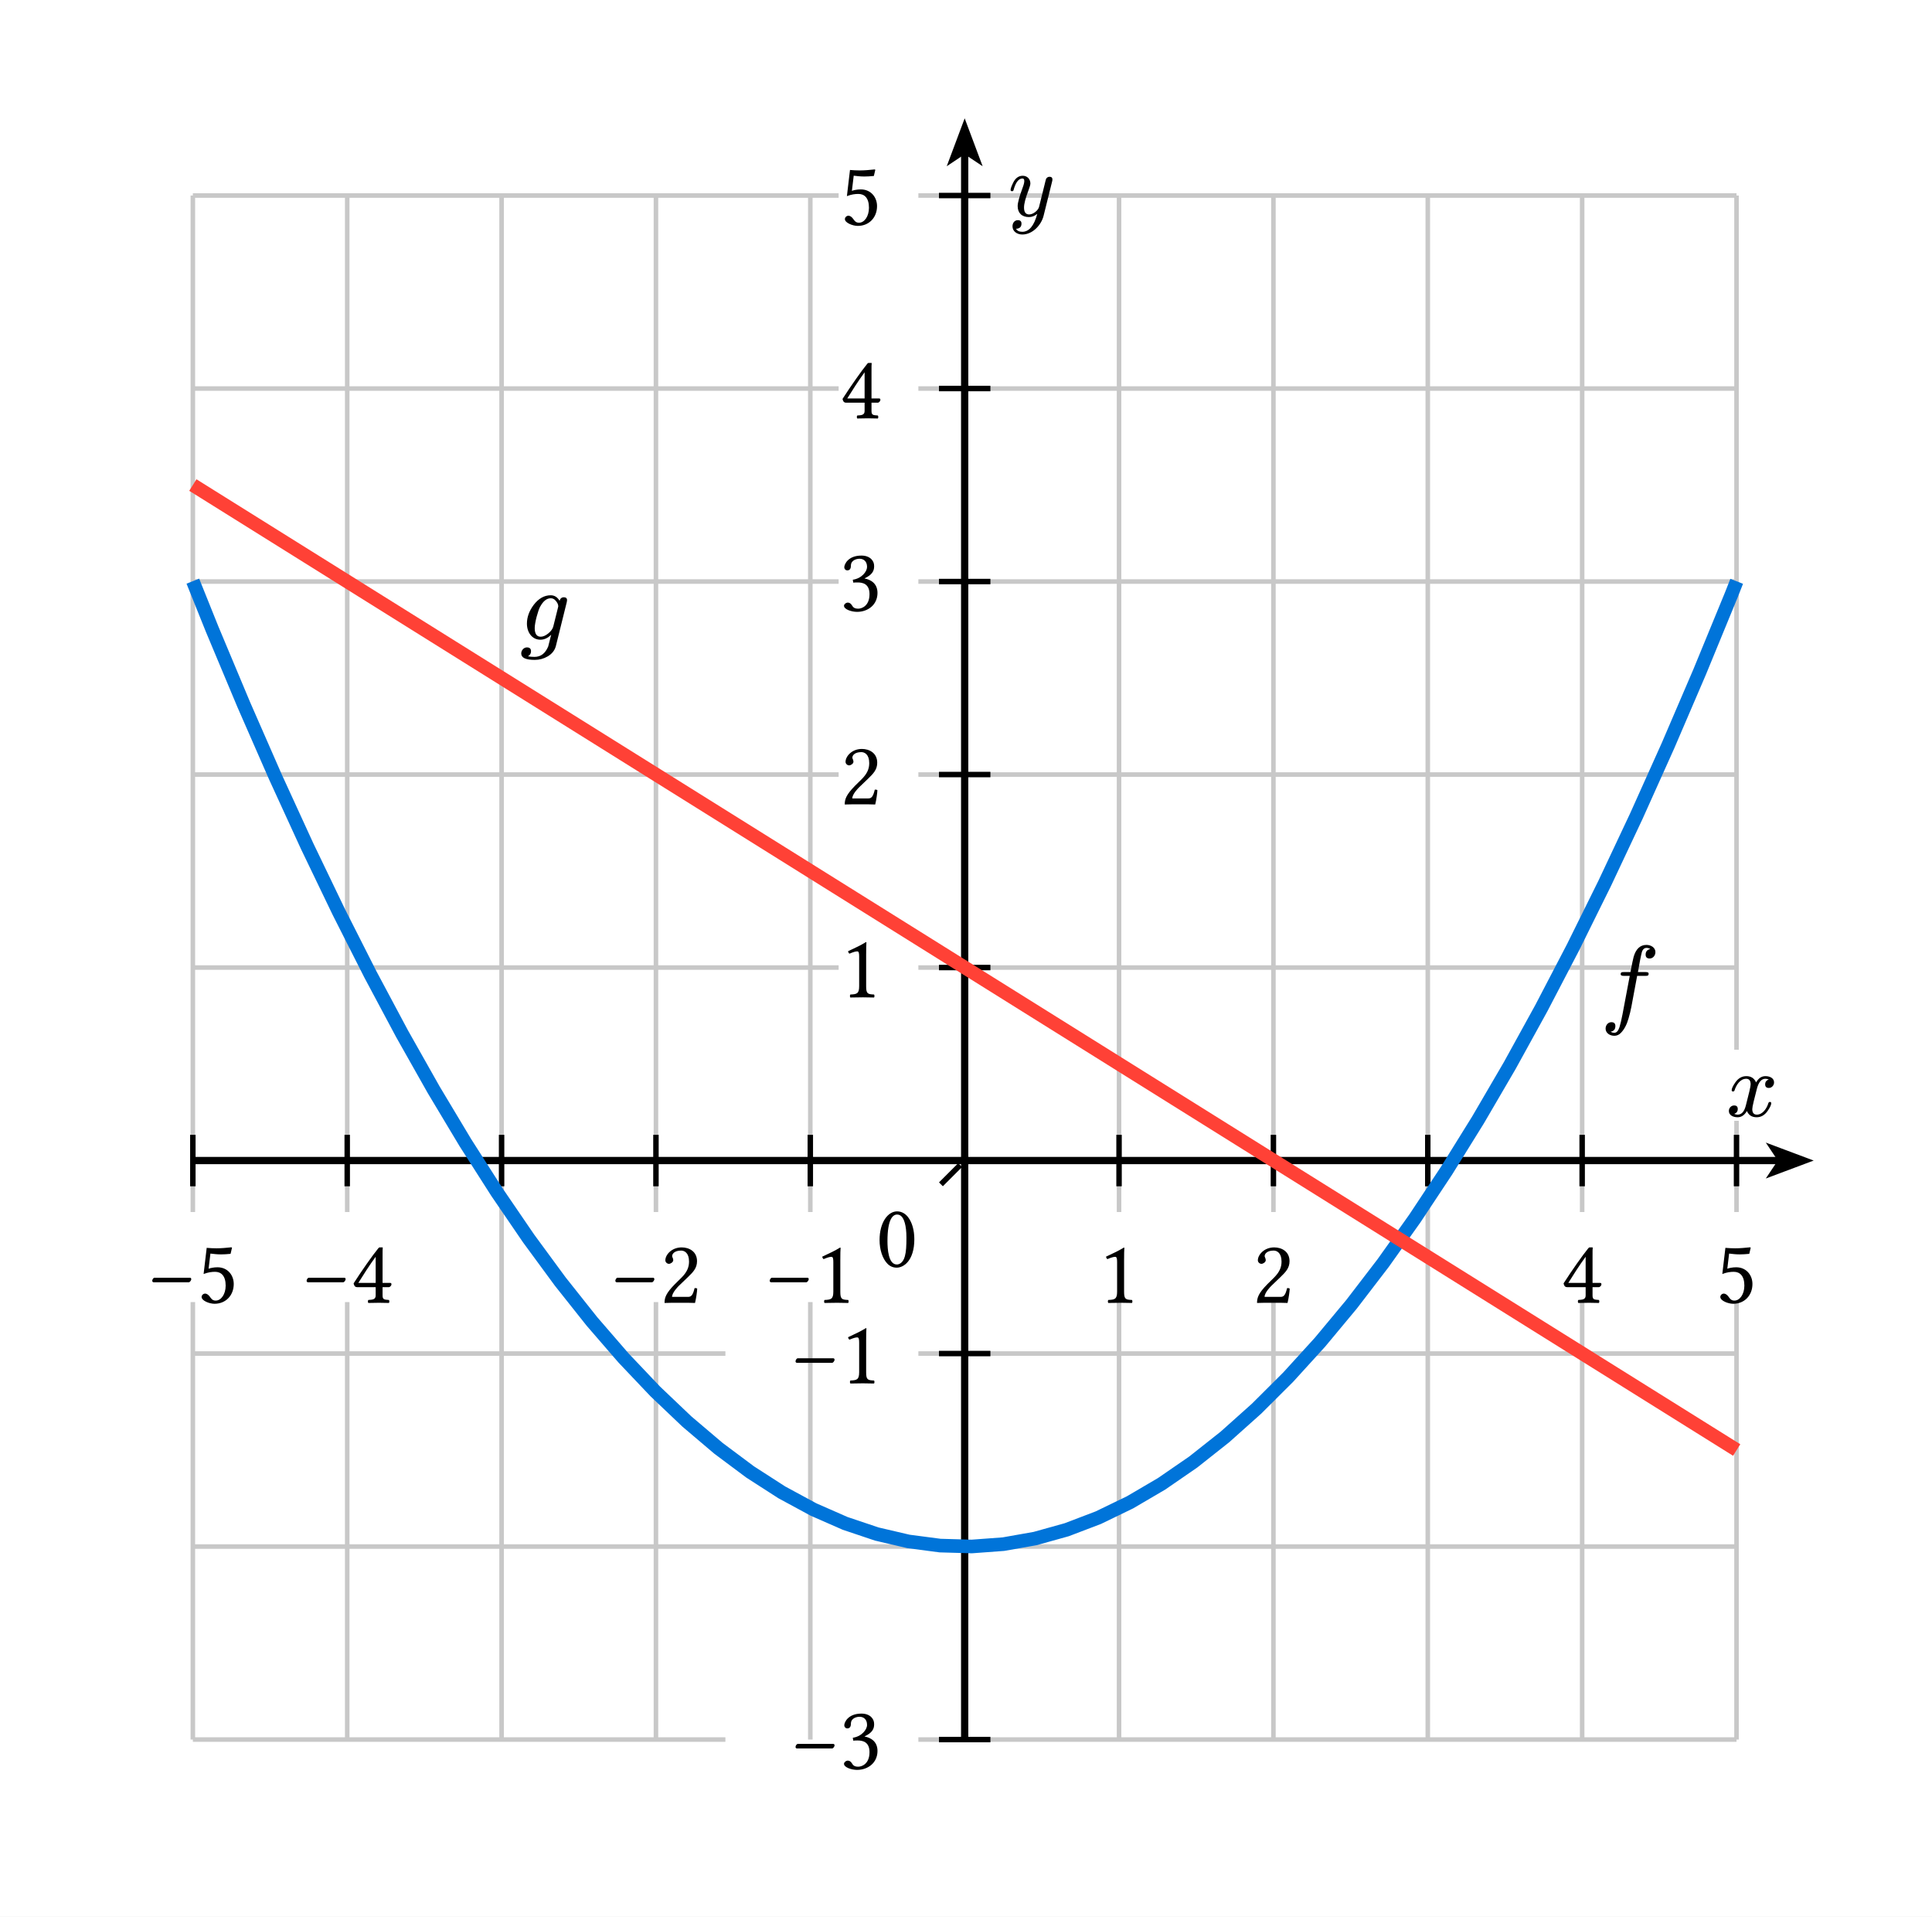
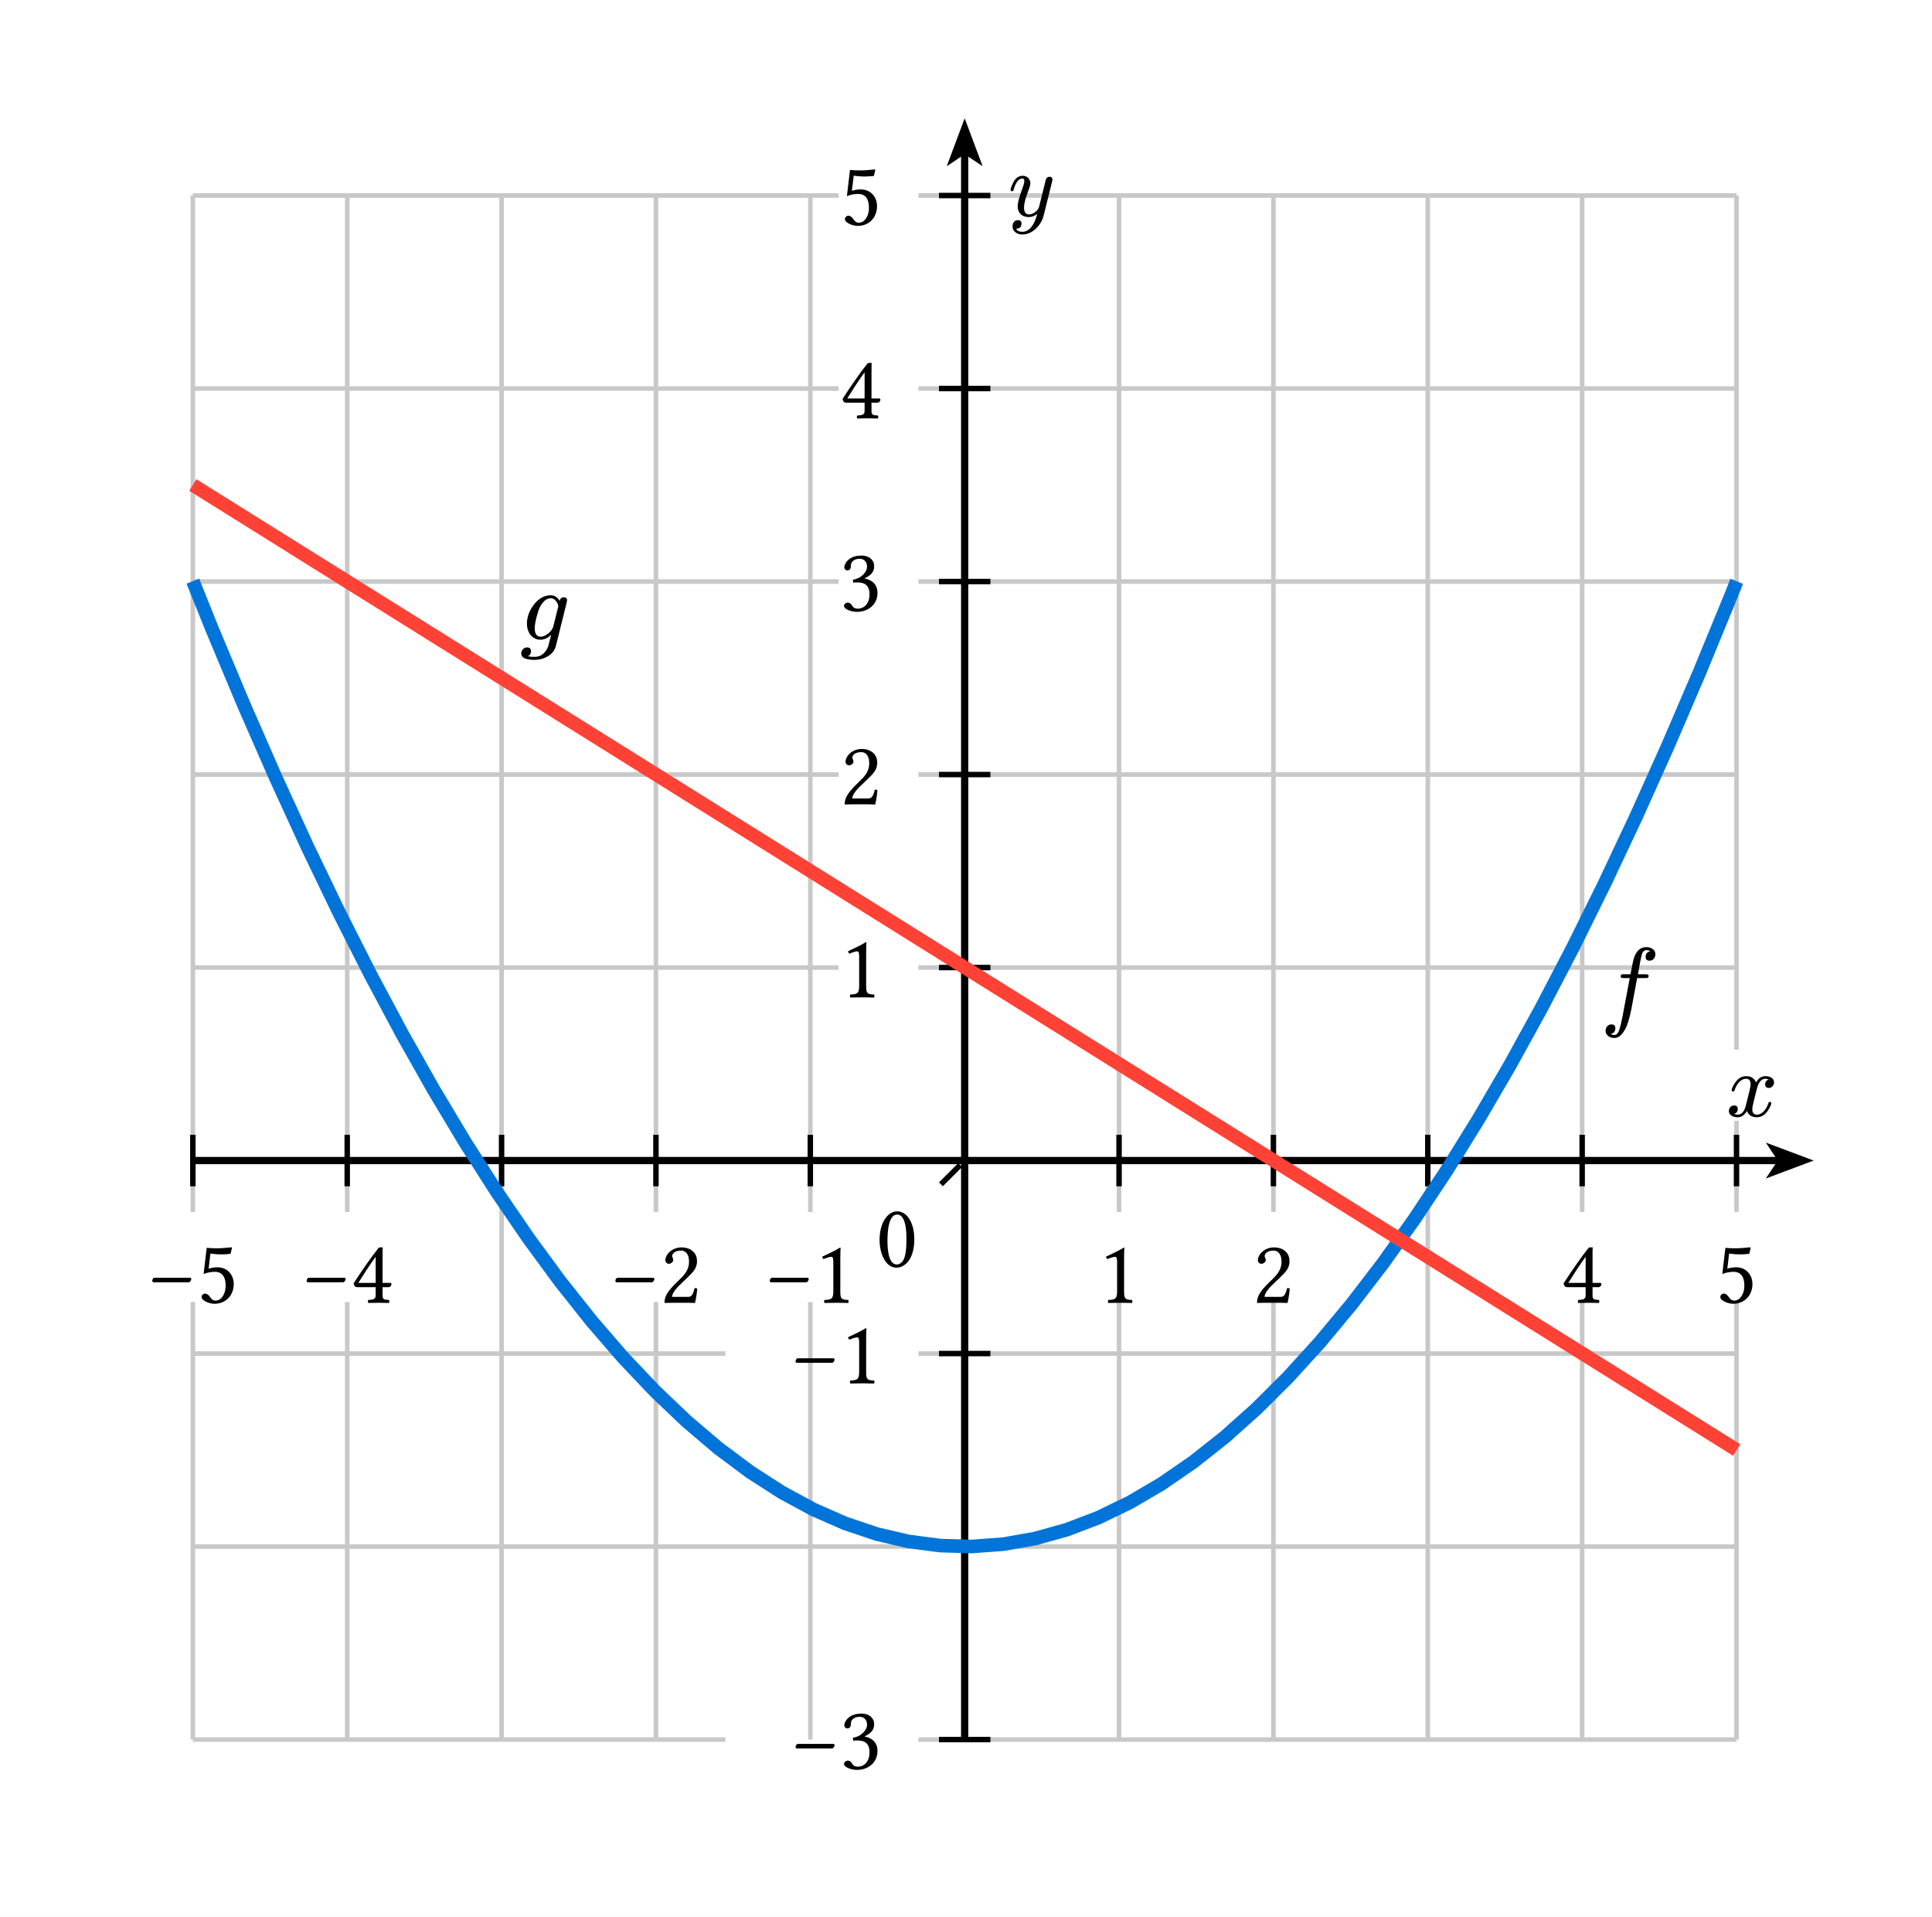
<svg xmlns="http://www.w3.org/2000/svg" xmlns:xlink="http://www.w3.org/1999/xlink" viewBox="0 0 212.865 211.13" width="212.865pt" height="211.13pt">
  <path fill="#ffffff" fill-rule="nonzero" d="M 0 0v 211.13h 212.865v -211.13Z " />
  <g transform="translate(14.17323 14.17323)">
    <path fill="none" stroke="#c8c8c8" stroke-width="0.5" stroke-linecap="butt" stroke-linejoin="miter" stroke-miterlimit="4" transform="translate(7.075 129.2545)" d="M 0 0m 0 48.189v -48.189" />
    <path fill="none" stroke="#c8c8c8" stroke-width="0.5" stroke-linecap="butt" stroke-linejoin="miter" stroke-miterlimit="4" transform="translate(7.075 7.364737)" d="M 0 0m 0 111.969v -111.969" />
    <path fill="none" stroke="#c8c8c8" stroke-width="0.5" stroke-linecap="butt" stroke-linejoin="miter" stroke-miterlimit="4" transform="translate(24.08287 129.2545)" d="M 0 0m 0 48.189v -48.189" />
    <path fill="none" stroke="#c8c8c8" stroke-width="0.5" stroke-linecap="butt" stroke-linejoin="miter" stroke-miterlimit="4" transform="translate(24.08287 7.364737)" d="M 0 0m 0 111.969v -111.969" />
    <path fill="none" stroke="#c8c8c8" stroke-width="0.5" stroke-linecap="butt" stroke-linejoin="miter" stroke-miterlimit="4" transform="translate(41.09075 7.364737)" d="M 0 0m 0 170.079v -170.079" />
    <path fill="none" stroke="#c8c8c8" stroke-width="0.5" stroke-linecap="butt" stroke-linejoin="miter" stroke-miterlimit="4" transform="translate(58.09862 129.2545)" d="M 0 0m 0 48.189v -48.189" />
    <path fill="none" stroke="#c8c8c8" stroke-width="0.5" stroke-linecap="butt" stroke-linejoin="miter" stroke-miterlimit="4" transform="translate(58.09862 7.364737)" d="M 0 0m 0 111.969v -111.969" />
    <path fill="none" stroke="#c8c8c8" stroke-width="0.5" stroke-linecap="butt" stroke-linejoin="miter" stroke-miterlimit="4" transform="translate(75.1065 129.2545)" d="M 0 0m 0 48.189v -48.189" />
    <path fill="none" stroke="#c8c8c8" stroke-width="0.5" stroke-linecap="butt" stroke-linejoin="miter" stroke-miterlimit="4" transform="translate(75.1065 7.364737)" d="M 0 0m 0 111.969v -111.969" />
    <path fill="none" stroke="#c8c8c8" stroke-width="0.5" stroke-linecap="butt" stroke-linejoin="miter" stroke-miterlimit="4" transform="translate(92.11437 7.364737)" d="M 0 0m 0 170.079v -170.079" />
    <path fill="none" stroke="#c8c8c8" stroke-width="0.5" stroke-linecap="butt" stroke-linejoin="miter" stroke-miterlimit="4" transform="translate(109.1222 129.2545)" d="M 0 0m 0 48.189v -48.189" />
    <path fill="none" stroke="#c8c8c8" stroke-width="0.5" stroke-linecap="butt" stroke-linejoin="miter" stroke-miterlimit="4" transform="translate(109.1222 7.364737)" d="M 0 0m 0 111.969v -111.969" />
    <path fill="none" stroke="#c8c8c8" stroke-width="0.5" stroke-linecap="butt" stroke-linejoin="miter" stroke-miterlimit="4" transform="translate(126.1301 129.2545)" d="M 0 0m 0 48.189v -48.189" />
    <path fill="none" stroke="#c8c8c8" stroke-width="0.5" stroke-linecap="butt" stroke-linejoin="miter" stroke-miterlimit="4" transform="translate(126.1301 7.364737)" d="M 0 0m 0 111.969v -111.969" />
    <path fill="none" stroke="#c8c8c8" stroke-width="0.5" stroke-linecap="butt" stroke-linejoin="miter" stroke-miterlimit="4" transform="translate(143.138 7.364737)" d="M 0 0m 0 170.079v -170.079" />
    <path fill="none" stroke="#c8c8c8" stroke-width="0.5" stroke-linecap="butt" stroke-linejoin="miter" stroke-miterlimit="4" transform="translate(160.1459 129.2545)" d="M 0 0m 0 48.189v -48.189" />
    <path fill="none" stroke="#c8c8c8" stroke-width="0.5" stroke-linecap="butt" stroke-linejoin="miter" stroke-miterlimit="4" transform="translate(160.1459 7.364737)" d="M 0 0m 0 111.969v -111.969" />
    <path fill="none" stroke="#c8c8c8" stroke-width="0.5" stroke-linecap="butt" stroke-linejoin="miter" stroke-miterlimit="4" transform="translate(177.1537 129.2545)" d="M 0 0m 0 48.189v -48.189" />
    <path fill="none" stroke="#c8c8c8" stroke-width="0.5" stroke-linecap="butt" stroke-linejoin="miter" stroke-miterlimit="4" transform="translate(177.1537 7.364737)" d="M 0 0m 0 111.969v -111.969" />
    <path fill="none" stroke="#c8c8c8" stroke-width="0.5" stroke-linecap="butt" stroke-linejoin="miter" stroke-miterlimit="4" transform="translate(7.075 177.4435)" d="M 0 0m 0 0h 58.677" />
    <path fill="none" stroke="#c8c8c8" stroke-width="0.5" stroke-linecap="butt" stroke-linejoin="miter" stroke-miterlimit="4" transform="translate(87.01201 177.4435)" d="M 0 0m 0 0h 90.142" />
    <path fill="none" stroke="#c8c8c8" stroke-width="0.5" stroke-linecap="butt" stroke-linejoin="miter" stroke-miterlimit="4" transform="translate(7.075 156.1836)" d="M 0 0m 0 0h 170.079" />
    <path fill="none" stroke="#c8c8c8" stroke-width="0.5" stroke-linecap="butt" stroke-linejoin="miter" stroke-miterlimit="4" transform="translate(7.075 134.9238)" d="M 0 0m 0 0h 58.677" />
    <path fill="none" stroke="#c8c8c8" stroke-width="0.5" stroke-linecap="butt" stroke-linejoin="miter" stroke-miterlimit="4" transform="translate(87.01201 134.9238)" d="M 0 0m 0 0h 90.142" />
    <path fill="none" stroke="#c8c8c8" stroke-width="0.5" stroke-linecap="butt" stroke-linejoin="miter" stroke-miterlimit="4" transform="translate(7.075 113.6639)" d="M 0 0m 0 0h 170.079" />
    <path fill="none" stroke="#c8c8c8" stroke-width="0.5" stroke-linecap="butt" stroke-linejoin="miter" stroke-miterlimit="4" transform="translate(7.075 92.40411)" d="M 0 0m 0 0h 71.15" />
    <path fill="none" stroke="#c8c8c8" stroke-width="0.5" stroke-linecap="butt" stroke-linejoin="miter" stroke-miterlimit="4" transform="translate(87.01201 92.40411)" d="M 0 0m 0 0h 90.142" />
    <path fill="none" stroke="#c8c8c8" stroke-width="0.5" stroke-linecap="butt" stroke-linejoin="miter" stroke-miterlimit="4" transform="translate(7.075 71.14426)" d="M 0 0m 0 0h 71.15" />
    <path fill="none" stroke="#c8c8c8" stroke-width="0.5" stroke-linecap="butt" stroke-linejoin="miter" stroke-miterlimit="4" transform="translate(87.01201 71.14426)" d="M 0 0m 0 0h 90.142" />
    <path fill="none" stroke="#c8c8c8" stroke-width="0.5" stroke-linecap="butt" stroke-linejoin="miter" stroke-miterlimit="4" transform="translate(7.075 49.88442)" d="M 0 0m 0 0h 71.15" />
    <path fill="none" stroke="#c8c8c8" stroke-width="0.5" stroke-linecap="butt" stroke-linejoin="miter" stroke-miterlimit="4" transform="translate(87.01201 49.88442)" d="M 0 0m 0 0h 90.142" />
    <path fill="none" stroke="#c8c8c8" stroke-width="0.5" stroke-linecap="butt" stroke-linejoin="miter" stroke-miterlimit="4" transform="translate(7.075 28.62458)" d="M 0 0m 0 0h 71.15" />
    <path fill="none" stroke="#c8c8c8" stroke-width="0.5" stroke-linecap="butt" stroke-linejoin="miter" stroke-miterlimit="4" transform="translate(87.01201 28.62458)" d="M 0 0m 0 0h 90.142" />
    <path fill="none" stroke="#c8c8c8" stroke-width="0.5" stroke-linecap="butt" stroke-linejoin="miter" stroke-miterlimit="4" transform="translate(7.075 7.364737)" d="M 0 0m 0 0h 71.15" />
    <path fill="none" stroke="#c8c8c8" stroke-width="0.5" stroke-linecap="butt" stroke-linejoin="miter" stroke-miterlimit="4" transform="translate(87.01201 7.364737)" d="M 0 0m 0 0h 90.142" />
    <path fill="none" stroke="#000000" stroke-width="0.8" stroke-linecap="butt" stroke-linejoin="miter" stroke-miterlimit="4" transform="translate(7.075 113.6639)" d="M 0 0m 0 0h 175.105" />
    <path fill="#000000" fill-rule="nonzero" stroke="#000000" stroke-width="0.8" stroke-linecap="butt" stroke-linejoin="miter" stroke-miterlimit="4" stroke-dashoffset="0" stroke-dasharray="" transform="translate(181.4004 112.4947)" d="M 0 0m 3.118 1.169l -3.118 -1.169l 0.78 1.169l -0.78 1.169l 3.118 -1.169Z " />
    <path fill="none" stroke="#000000" stroke-width="0.8" stroke-linecap="butt" stroke-linejoin="miter" stroke-miterlimit="4" transform="translate(92.11437 2.338583)" d="M 0 0m 0 175.105v -175.105" />
    <path fill="#000000" fill-rule="nonzero" stroke="#000000" stroke-width="0.8" stroke-linecap="butt" stroke-linejoin="miter" stroke-miterlimit="4" stroke-dashoffset="0" stroke-dasharray="" transform="translate(90.94508)" d="M 0 0m 1.169 0l -1.169 3.118l 1.169 -0.78l 1.169 0.78l -1.169 -3.118Z " />
    <path fill="none" stroke="#000000" stroke-width="0.6" stroke-linecap="butt" stroke-linejoin="miter" stroke-miterlimit="4" transform="translate(7.075 110.8293)" d="M 0 0m 0 5.669v -5.669" />
    <path fill="none" transform="translate(0 120.7506)" d="M 0 0m 0 0h 14.15v 10.69h -14.15v -10.69Z " />
    <g transform="translate(-6.3e-8 120.7506)">
      <g transform="matrix(1 0 0 -1 2 8.58)">
        <use xlink:href="#g769096BA7538C9DB0AE1F13573F95E13" x="0" y="0" fill="#000000" fill-rule="nonzero" />
        <use xlink:href="#g53E88946A301F5C1DCEA2C720F6596D3" x="5.5" y="0" fill="#000000" fill-rule="nonzero" />
      </g>
    </g>
    <path fill="none" stroke="#000000" stroke-width="0.6" stroke-linecap="butt" stroke-linejoin="miter" stroke-miterlimit="4" transform="translate(24.08287 110.8293)" d="M 0 0m 0 5.669v -5.669" />
    <path fill="none" transform="translate(17.00787 120.7506)" d="M 0 0m 0 0h 14.15v 10.6h -14.15v -10.6Z " />
    <g transform="translate(17.00787 120.7506)">
      <g transform="matrix(1 0 0 -1 2 8.58)">
        <use xlink:href="#g769096BA7538C9DB0AE1F13573F95E13" x="0" y="0" fill="#000000" fill-rule="nonzero" />
        <use xlink:href="#g9FDA399337BA5CEE43DE6885B462BE24" x="5.5" y="0" fill="#000000" fill-rule="nonzero" />
      </g>
    </g>
    <path fill="none" stroke="#000000" stroke-width="0.6" stroke-linecap="butt" stroke-linejoin="miter" stroke-miterlimit="4" transform="translate(41.09075 110.8293)" d="M 0 0m 0 5.669v -5.669" />
    <path fill="none" stroke="#000000" stroke-width="0.6" stroke-linecap="butt" stroke-linejoin="miter" stroke-miterlimit="4" transform="translate(58.09862 110.8293)" d="M 0 0m 0 5.669v -5.669" />
    <path fill="none" transform="translate(51.02362 120.7506)" d="M 0 0m 0 0h 14.15v 10.6h -14.15v -10.6Z " />
    <g transform="translate(51.02362 120.7506)">
      <g transform="matrix(1 0 0 -1 2 8.58)">
        <use xlink:href="#g769096BA7538C9DB0AE1F13573F95E13" x="0" y="0" fill="#000000" fill-rule="nonzero" />
        <use xlink:href="#gD51D1BA75A4578B9DA0C9BBB90D056B7" x="5.5" y="0" fill="#000000" fill-rule="nonzero" />
      </g>
    </g>
    <path fill="none" stroke="#000000" stroke-width="0.6" stroke-linecap="butt" stroke-linejoin="miter" stroke-miterlimit="4" transform="translate(75.1065 110.8293)" d="M 0 0m 0 5.669v -5.669" />
    <path fill="none" transform="translate(68.0315 120.7506)" d="M 0 0m 0 0h 14.15v 10.6h -14.15v -10.6Z " />
    <g transform="translate(68.0315 120.7506)">
      <g transform="matrix(1 0 0 -1 2 8.58)">
        <use xlink:href="#g769096BA7538C9DB0AE1F13573F95E13" x="0" y="0" fill="#000000" fill-rule="nonzero" />
        <use xlink:href="#g90E80DFA2ED72D656149A2EAA0923C99" x="5.5" y="0" fill="#000000" fill-rule="nonzero" />
      </g>
    </g>
    <path fill="none" stroke="#000000" stroke-width="0.6" stroke-linecap="butt" stroke-linejoin="miter" stroke-miterlimit="4" transform="translate(92.11437 110.8293)" d="M 0 0m 0 5.669v -5.669" />
    <path fill="none" stroke="#000000" stroke-width="0.6" stroke-linecap="butt" stroke-linejoin="miter" stroke-miterlimit="4" transform="translate(109.1222 110.8293)" d="M 0 0m 0 5.669v -5.669" />
    <path fill="none" transform="translate(104.7972 120.7506)" d="M 0 0m 0 0h 8.65v 10.6h -8.65v -10.6Z " />
    <g transform="translate(104.7972 120.7506)">
      <g transform="matrix(1 0 0 -1 2 8.58)">
        <use xlink:href="#g90E80DFA2ED72D656149A2EAA0923C99" x="0" y="0" fill="#000000" fill-rule="nonzero" />
      </g>
    </g>
    <path fill="none" stroke="#000000" stroke-width="0.6" stroke-linecap="butt" stroke-linejoin="miter" stroke-miterlimit="4" transform="translate(126.1301 110.8293)" d="M 0 0m 0 5.669v -5.669" />
    <path fill="none" transform="translate(121.8051 120.7506)" d="M 0 0m 0 0h 8.65v 10.6h -8.65v -10.6Z " />
    <g transform="translate(121.8051 120.7506)">
      <g transform="matrix(1 0 0 -1 2 8.58)">
        <use xlink:href="#gD51D1BA75A4578B9DA0C9BBB90D056B7" x="0" y="0" fill="#000000" fill-rule="nonzero" />
      </g>
    </g>
    <path fill="none" stroke="#000000" stroke-width="0.6" stroke-linecap="butt" stroke-linejoin="miter" stroke-miterlimit="4" transform="translate(143.138 110.8293)" d="M 0 0m 0 5.669v -5.669" />
    <path fill="none" stroke="#000000" stroke-width="0.6" stroke-linecap="butt" stroke-linejoin="miter" stroke-miterlimit="4" transform="translate(160.1459 110.8293)" d="M 0 0m 0 5.669v -5.669" />
    <path fill="none" transform="translate(155.8209 120.7506)" d="M 0 0m 0 0h 8.65v 10.6h -8.65v -10.6Z " />
    <g transform="translate(155.8209 120.7506)">
      <g transform="matrix(1 0 0 -1 2 8.58)">
        <use xlink:href="#g9FDA399337BA5CEE43DE6885B462BE24" x="0" y="0" fill="#000000" fill-rule="nonzero" />
      </g>
    </g>
    <path fill="none" stroke="#000000" stroke-width="0.6" stroke-linecap="butt" stroke-linejoin="miter" stroke-miterlimit="4" transform="translate(177.1537 110.8293)" d="M 0 0m 0 5.669v -5.669" />
    <path fill="none" transform="translate(172.8287 120.7506)" d="M 0 0m 0 0h 8.65v 10.69h -8.65v -10.69Z " />
    <g transform="translate(172.8287 120.7506)">
      <g transform="matrix(1 0 0 -1 2 8.58)">
        <use xlink:href="#g53E88946A301F5C1DCEA2C720F6596D3" x="0" y="0" fill="#000000" fill-rule="nonzero" />
      </g>
    </g>
    <path fill="none" stroke="#000000" stroke-width="0.6" stroke-linecap="butt" stroke-linejoin="miter" stroke-miterlimit="4" transform="translate(89.27972 177.4435)" d="M 0 0m 0 0h 5.669" />
    <path fill="none" transform="translate(70.87776 172.1035)" d="M 0 0m 0 0h 14.15v 10.68h -14.15v -10.68Z " />
    <g transform="translate(70.87776 172.1035)">
      <g transform="matrix(1 0 0 -1 2 8.58)">
        <use xlink:href="#g769096BA7538C9DB0AE1F13573F95E13" x="0" y="0" fill="#000000" fill-rule="nonzero" />
        <use xlink:href="#gEC79FC52D225D04391F52749EE46159D" x="5.5" y="0" fill="#000000" fill-rule="nonzero" />
      </g>
    </g>
    <path fill="none" stroke="#000000" stroke-width="0.6" stroke-linecap="butt" stroke-linejoin="miter" stroke-miterlimit="4" transform="translate(89.27972 156.1836)" d="M 0 0m 0 0h 5.669" />
    <path fill="none" stroke="#000000" stroke-width="0.6" stroke-linecap="butt" stroke-linejoin="miter" stroke-miterlimit="4" transform="translate(89.27972 134.9238)" d="M 0 0m 0 0h 5.669" />
    <path fill="none" transform="translate(70.87776 129.6238)" d="M 0 0h 14.15v 10.6h -14.15v -10.6Z " />
    <g transform="translate(70.87776 129.6238)">
      <g transform="matrix(1 0 0 -1 2 8.58)">
        <use xlink:href="#g769096BA7538C9DB0AE1F13573F95E13" x="0" y="0" fill="#000000" fill-rule="nonzero" />
        <use xlink:href="#g90E80DFA2ED72D656149A2EAA0923C99" x="5.5" y="0" fill="#000000" fill-rule="nonzero" />
      </g>
    </g>
    <path fill="none" stroke="#000000" stroke-width="0.6" stroke-linecap="butt" stroke-linejoin="miter" stroke-miterlimit="4" transform="translate(89.27972 113.6639)" d="M 0 0m 0 0h 5.669" />
    <path fill="none" stroke="#000000" stroke-width="0.6" stroke-linecap="butt" stroke-linejoin="miter" stroke-miterlimit="4" transform="translate(89.27972 92.40411)" d="M 0 0m 0 0h 5.669" />
    <path fill="none" transform="translate(76.37776 87.10411)" d="M 0 0m 0 0h 8.65v 10.6h -8.65v -10.6Z " />
    <g transform="translate(76.37776 87.10411)">
      <g transform="matrix(1 0 0 -1 2 8.58)">
        <use xlink:href="#g90E80DFA2ED72D656149A2EAA0923C99" x="0" y="0" fill="#000000" fill-rule="nonzero" />
      </g>
    </g>
    <path fill="none" stroke="#000000" stroke-width="0.6" stroke-linecap="butt" stroke-linejoin="miter" stroke-miterlimit="4" transform="translate(89.27972 71.14426)" d="M 0 0m 0 0h 5.669" />
    <path fill="none" transform="translate(76.37776 65.84426)" d="M 0 0m 0 0h 8.65v 10.6h -8.65v -10.6Z " />
    <g transform="translate(76.37776 65.84426)">
      <g transform="matrix(1 0 0 -1 2 8.58)">
        <use xlink:href="#gD51D1BA75A4578B9DA0C9BBB90D056B7" x="0" y="0" fill="#000000" fill-rule="nonzero" />
      </g>
    </g>
    <path fill="none" stroke="#000000" stroke-width="0.6" stroke-linecap="butt" stroke-linejoin="miter" stroke-miterlimit="4" transform="translate(89.27972 49.88442)" d="M 0 0m 0 0h 5.669" />
    <path fill="none" transform="translate(76.37776 44.54442)" d="M 0 0m 0 0h 8.65v 10.68h -8.65v -10.68Z " />
    <g transform="translate(76.37776 44.54442)">
      <g transform="matrix(1 0 0 -1 2 8.58)">
        <use xlink:href="#gEC79FC52D225D04391F52749EE46159D" x="0" y="0" fill="#000000" fill-rule="nonzero" />
      </g>
    </g>
    <path fill="none" stroke="#000000" stroke-width="0.6" stroke-linecap="butt" stroke-linejoin="miter" stroke-miterlimit="4" transform="translate(89.27972 28.62458)" d="M 0 0m 0 0h 5.669" />
    <path fill="none" transform="translate(76.37776 23.32458)" d="M 0 0m 0 0h 8.65v 10.6h -8.65v -10.6Z " />
    <g transform="translate(76.37776 23.32458)">
      <g transform="matrix(1 0 0 -1 2 8.58)">
        <use xlink:href="#g9FDA399337BA5CEE43DE6885B462BE24" x="0" y="0" fill="#000000" fill-rule="nonzero" />
      </g>
    </g>
    <path fill="none" stroke="#000000" stroke-width="0.6" stroke-linecap="butt" stroke-linejoin="miter" stroke-miterlimit="4" transform="translate(89.27972 7.364737)" d="M 0 0m 0 0h 5.669" />
    <path fill="none" transform="translate(76.37776 2.019737)" d="M 0 0m 0 0h 8.65v 10.69h -8.65v -10.69Z " />
    <g transform="translate(76.37776 2.019736)">
      <g transform="matrix(1 0 0 -1 2 8.58)">
        <use xlink:href="#g53E88946A301F5C1DCEA2C720F6596D3" x="0" y="0" fill="#000000" fill-rule="nonzero" />
      </g>
    </g>
    <path fill="none" stroke="#000000" stroke-width="0.6" stroke-linecap="butt" stroke-linejoin="miter" stroke-miterlimit="4" transform="translate(89.49736 114.165)" d="M 0 0m 2.116 0l -2.116 2.116" />
    <path fill="none" transform="translate(80.34626 116.7821)" d="M 0 0m 0 0h 8.65v 10.68h -8.65v -10.68Z " />
    <g transform="translate(80.34626 116.7821)">
      <g transform="matrix(1 0 0 -1 2 8.58)">
        <use xlink:href="#g6DFAD7171EBFBAC7EAFD0C61FA59A787" x="0" y="0" fill="#000000" fill-rule="nonzero" />
      </g>
    </g>
    <path fill="none" transform="translate(173.5204 99.45623)" d="M 0 0m 0 0h 10.72v 11.94h -10.72v -11.94Z " />
    <g transform="translate(173.5204 99.45623)">
      <g transform="translate(2 2)">
        <path fill="#ffffff" fill-rule="nonzero" d="M 0 0v 7.83h 6.72v -7.83Z " />
        <g transform="matrix(1 0 0 -1 0.5 7.33)">
          <use xlink:href="#g72386A3139BE6DCCE464156E33BF6BAC" x="0" y="0" fill="#000000" fill-rule="nonzero" />
        </g>
      </g>
    </g>
    <path fill="none" transform="translate(94.38209 0.2781223)" d="M 0 0m 0 0h 10.18v 13.88h -10.18v -13.88Z " />
    <g transform="translate(94.38209 0.2781223)">
      <g transform="translate(2 2)">
        <g transform="matrix(1 0 0 -1 0.5 7.33)">
          <use xlink:href="#g3EDE42CEABA4749E9317DC9D8A61CFD" x="0" y="0" fill="#000000" fill-rule="nonzero" />
        </g>
      </g>
    </g>
    <path fill="none" stroke="#0074d9" stroke-width="1.5" stroke-linecap="butt" stroke-linejoin="miter" stroke-miterlimit="4" transform="translate(7.075 49.8419)" d="M 0 0m 0 0l 2.126 5.291l 3.487 8.32l 3.487 7.963l 3.487 7.605l 3.487 7.248l 3.487 6.89l 3.487 6.533l 3.487 6.176l 3.487 5.818l 3.487 5.461l 3.487 5.104l 3.487 4.746l 3.487 4.389l 3.487 4.031l 3.487 3.674l 3.487 3.317l 3.487 2.959l 3.487 2.602l 3.487 2.245l 3.487 1.887l 3.487 1.53l 3.487 1.172l 3.487 0.815l 3.487 0.458l 3.487 0.1l 3.487 -0.257l 3.487 -0.615l 3.487 -0.972l 3.487 -1.329l 3.487 -1.687l 3.487 -2.044l 3.487 -2.401l 3.487 -2.759l 3.487 -3.116l 3.487 -3.474l 3.487 -3.831l 3.487 -4.188l 3.487 -4.546l 3.487 -4.903l 3.487 -5.26l 3.487 -5.618l 3.487 -5.975l 3.487 -6.333l 3.487 -6.69l 3.487 -7.047l 3.487 -7.405l 3.487 -7.762l 3.487 -8.119l 3.487 -8.477l 0.595 -1.508" />
    <path fill="none" stroke="#ff4136" stroke-width="1.5" stroke-linecap="butt" stroke-linejoin="miter" stroke-miterlimit="4" transform="translate(7.075 39.2545)" d="M 0 0m 0 0l 2.126 1.329l 3.487 2.179l 3.487 2.179l 3.487 2.179l 3.487 2.179l 3.487 2.179l 3.487 2.179l 3.487 2.179l 3.487 2.179l 3.487 2.179l 3.487 2.179l 3.487 2.179l 3.487 2.179l 3.487 2.179l 3.487 2.179l 3.487 2.179l 3.487 2.179l 3.487 2.179l 3.487 2.179l 3.487 2.179l 3.487 2.179l 3.487 2.179l 3.487 2.179l 3.487 2.179l 3.487 2.179l 3.487 2.179l 3.487 2.179l 3.487 2.179l 3.487 2.179l 3.487 2.179l 3.487 2.179l 3.487 2.179l 3.487 2.179l 3.487 2.179l 3.487 2.179l 3.487 2.179l 3.487 2.179l 3.487 2.179l 3.487 2.179l 3.487 2.179l 3.487 2.179l 3.487 2.179l 3.487 2.179l 3.487 2.179l 3.487 2.179l 3.487 2.179l 3.487 2.179l 3.487 2.179l 3.487 2.179l 0.595 0.372" />
-     <path fill="none" transform="translate(160.1459 88.15214)" d="M 0 0m 0 0h 10.38v 13.768h -10.38v -13.768Z " />
+     <path fill="none" transform="translate(160.1459 88.15214)" d="M 0 0m 0 0h 10.38v 14.01h -10.38v -14.01Z " />
    <g transform="translate(160.1459 88.15214)">
-       <g transform="matrix(1 0 0 -1 2 9.513)">
+       <g transform="matrix(1 0 0 -1 2 9.755)">
        <use xlink:href="#g102A2C163EA38BFB64ACE307643314D7" x="0" y="0" fill="#000000" fill-rule="nonzero" />
      </g>
    </g>
-     <path fill="none" transform="translate(41.09075 46.74634)" d="M 0 0m 0 0h 9.522v 13.768h -9.522v -13.768Z " />
-     <g transform="translate(41.09075 46.74634)">
-       <g transform="matrix(1 0 0 -1 2 9.513)">
+     <path fill="none" transform="translate(41.09075 49.39734)" d="M 0 0m 0 0h 9.522v 11.117h -9.522v -11.117Z " />
+     <g transform="translate(41.09075 49.39734)">
+       <g transform="matrix(1 0 0 -1 2 6.862)">
        <use xlink:href="#g91C9E26AA50206E7D4B057869560567E" x="0" y="0" fill="#000000" fill-rule="nonzero" />
      </g>
    </g>
  </g>
  <defs>
    <symbol id="g769096BA7538C9DB0AE1F13573F95E13" overflow="visible">
      <path d="M 0 0m 4.63 2.26c 0.13 0 0.27 0.23 0.27 0.33c 0 0.08 -0.04 0.17 -0.14 0.17h -3.91c -0.12 0 -0.25 -0.19 -0.25 -0.34c 0 -0.08 0.06 -0.16 0.15 -0.16Z " />
    </symbol>
    <symbol id="g53E88946A301F5C1DCEA2C720F6596D3" overflow="visible">
      <path d="M 0 0m 3.19 1.89c 0 -0.95 -0.5 -1.65 -1.1 -1.65c -0.38 0 -0.51 0.25 -0.66 0.45c -0.13 0.17 -0.3 0.32 -0.51 0.32c -0.19 0 -0.38 -0.17 -0.38 -0.37c 0 -0.41 0.85 -0.75 1.42 -0.75c 1.24 0 2.12 0.92 2.12 2.18c 0 0.97 -0.67 1.84 -1.79 1.84c -0.43 0 -0.8 -0.09 -0.98 -0.16l 0.2 1.67c 0.37 -0.04 0.69 -0.09 1.17 -0.09c 0.3 0 0.64 0.02 1.05 0.06l 0.16 0.68l -0.07 0.04c -0.57 -0.06 -1.11 -0.11 -1.64 -0.11c -0.37 0 -0.73 0.02 -1.08 0.05l -0.34 -2.88c 0.53 0.2 0.91 0.24 1.27 0.24c 0.65 0 1.16 -0.43 1.16 -1.52Z " />
    </symbol>
    <symbol id="g9FDA399337BA5CEE43DE6885B462BE24" overflow="visible">
      <path d="M 0 0m 4.3 2.19h -0.83v 2.92c 0 0.5 0 0.89 0.02 0.97l -0.02 0.02h -0.32c -0.07 0 -0.12 -0.06 -0.16 -0.11c -0.63 -0.77 -1.79 -2.42 -2.71 -3.85c 0.03 -0.15 0.09 -0.42 0.39 -0.42h 2.04v -0.92c 0 -0.46 -0.38 -0.46 -0.81 -0.49c -0.06 -0.06 -0.06 -0.27 0 -0.33c 0.32 0.01 0.72 0.02 1.18 0.02c 0.39 0 0.77 -0.01 1.09 -0.02c 0.06 0.06 0.06 0.27 0 0.33c -0.49 0.04 -0.7 0.02 -0.7 0.49v 0.92h 0.69c 0.14 0 0.29 0.19 0.29 0.31c 0 0.1 -0.04 0.16 -0.15 0.16Z m -1.59 2.88v -2.88h -1.91c 0.51 0.82 1.22 1.94 1.91 2.88Z " />
    </symbol>
    <symbol id="gD51D1BA75A4578B9DA0C9BBB90D056B7" overflow="visible">
      <path d="M 0 0m 0.61 4.68c 0 -0.21 0.19 -0.39 0.4 -0.39c 0.17 0 0.47 0.18 0.47 0.4c 0 0.08 -0.02 0.14 -0.04 0.21c -0.02 0.07 -0.08 0.16 -0.08 0.24c 0 0.25 0.26 0.61 0.99 0.61c 0.36 0 0.87 -0.25 0.87 -1.21c 0 -0.64 -0.23 -1.16 -0.82 -1.76l -0.74 -0.73c -0.98 -1 -1.14 -1.48 -1.14 -2.07c 0 0 0.51 0.02 0.83 0.02h 1.75c 0.32 0 0.78 -0.02 0.78 -0.02c 0.13 0.53 0.23 1.28 0.24 1.58c -0.06 0.05 -0.19 0.07 -0.29 0.05c -0.17 -0.71 -0.34 -0.96 -0.7 -0.96h -1.78c 0 0.48 0.69 1.16 0.74 1.21l 1.01 0.97c 0.57 0.55 1 0.99 1 1.75c 0 1.08 -0.88 1.52 -1.69 1.52c -1.11 0 -1.8 -0.82 -1.8 -1.42Z " />
    </symbol>
    <symbol id="g90E80DFA2ED72D656149A2EAA0923C99" overflow="visible">
      <path d="M 0 0m 2.88 1.22v 3.47c 0 0.6 0.01 1.21 0.03 1.34c 0 0.05 -0.02 0.05 -0.06 0.05c -0.55 -0.34 -1.08 -0.59 -1.96 -1c 0.02 -0.11 0.06 -0.21 0.15 -0.27c 0.46 0.19 0.68 0.25 0.87 0.25c 0.17 0 0.2 -0.24 0.2 -0.58v -3.26c 0 -0.83 -0.27 -0.88 -0.97 -0.91c -0.06 -0.06 -0.06 -0.27 0 -0.33c 0.49 0.01 0.85 0.02 1.39 0.02c 0.48 0 0.72 -0.01 1.22 -0.02c 0.06 0.06 0.06 0.27 0 0.33c -0.7 0.03 -0.87 0.08 -0.87 0.91Z " />
    </symbol>
    <symbol id="gEC79FC52D225D04391F52749EE46159D" overflow="visible">
      <path d="M 0 0m 2.15 5.75c 0.43 0 0.83 -0.26 0.83 -0.9c 0 -0.5 -0.58 -1.27 -1.57 -1.41l 0.05 -0.32c 0.17 0.02 0.35 0.02 0.48 0.02c 0.57 0 1.31 -0.16 1.31 -1.29c 0 -1.33 -0.89 -1.6 -1.24 -1.6c -0.51 0 -0.6 0.23 -0.72 0.41c -0.1 0.14 -0.23 0.26 -0.43 0.26c -0.21 0 -0.42 -0.19 -0.42 -0.35c 0 -0.4 0.84 -0.67 1.44 -0.67c 1.19 0 2.25 0.77 2.25 2.09c 0 1.09 -0.82 1.48 -1.41 1.58l -0.01 0.02c 0.82 0.39 1.05 0.8 1.05 1.33c 0 0.3 -0.07 0.54 -0.31 0.79c -0.22 0.22 -0.57 0.39 -1.09 0.39c -1.47 0 -1.89 -0.96 -1.89 -1.29c 0 -0.14 0.1 -0.34 0.34 -0.34c 0.35 0 0.39 0.33 0.39 0.52c 0 0.64 0.69 0.76 0.95 0.76Z " />
    </symbol>
    <symbol id="g6DFAD7171EBFBAC7EAFD0C61FA59A787" overflow="visible">
      <path d="M 0 0m 2.28 -0.1c 0.77 0 1.94 0.78 1.94 3.13c 0 0.99 -0.24 1.84 -0.68 2.42c -0.26 0.35 -0.68 0.65 -1.22 0.65c -0.99 0 -1.93 -1.18 -1.93 -3.16c 0 -1.07 0.33 -2.07 0.88 -2.62c 0.28 -0.28 0.62 -0.42 1.01 -0.42Z m 0.04 5.85c 0.17 0 0.33 -0.06 0.45 -0.17c 0.31 -0.26 0.58 -1.02 0.58 -2.36c 0 -0.92 -0.03 -1.55 -0.17 -2.06c -0.22 -0.82 -0.71 -0.91 -0.89 -0.91c -0.93 0 -1.03 1.71 -1.03 2.58c 0 2.46 0.61 2.92 1.06 2.92Z " />
    </symbol>
    <symbol id="g72386A3139BE6DCCE464156E33BF6BAC" overflow="visible">
      <path d="M 0 0m 5.27 3.73c 0 0.46 -0.45 0.69 -0.95 0.69c -0.43 0 -0.77 -0.23 -1.03 -0.69c -0.21 0.46 -0.56 0.69 -1.07 0.69c -0.49 0 -0.89 -0.23 -1.21 -0.68c -0.27 -0.39 -0.41 -0.68 -0.41 -0.87c 0 -0.09 0.05 -0.14 0.15 -0.14c 0.09 0 0.15 0.05 0.17 0.14c 0.19 0.58 0.61 1.26 1.28 1.26c 0.33 0 0.49 -0.21 0.49 -0.62c 0 -0.21 -0.18 -0.99 -0.53 -2.33c -0.17 -0.67 -0.47 -1 -0.9 -1c -0.14 0 -0.27 0.03 -0.38 0.08c 0.26 0.1 0.39 0.28 0.39 0.54c 0 0.26 -0.13 0.39 -0.4 0.39c -0.33 0 -0.58 -0.28 -0.58 -0.61c 0 -0.46 0.47 -0.69 0.96 -0.69c 0.42 0 0.76 0.23 1.03 0.69c 0.19 -0.46 0.55 -0.69 1.07 -0.69c 0.48 0 0.88 0.23 1.2 0.68c 0.27 0.39 0.41 0.68 0.41 0.87c 0 0.09 -0.05 0.14 -0.15 0.14c -0.09 0 -0.14 -0.05 -0.17 -0.14c -0.17 -0.57 -0.62 -1.26 -1.27 -1.26c -0.33 0 -0.5 0.2 -0.5 0.61c 0 0.13 0.05 0.41 0.16 0.86l 0.34 1.35c 0.19 0.75 0.5 1.13 0.94 1.13c 0.14 0 0.27 -0.03 0.38 -0.08c -0.27 -0.09 -0.4 -0.27 -0.4 -0.54c 0 -0.26 0.14 -0.39 0.41 -0.39c 0.32 0 0.57 0.29 0.57 0.61Z " />
    </symbol>
    <symbol id="g3EDE42CEABA4749E9317DC9D8A61CFD" overflow="visible">
      <path d="M 0 0m 1.63 4.42c -0.45 0 -0.8 -0.25 -1.05 -0.75c -0.19 -0.39 -0.29 -0.66 -0.29 -0.81c 0 -0.09 0.05 -0.14 0.16 -0.14c 0.14 0 0.15 0.06 0.19 0.21c 0.23 0.79 0.55 1.19 0.96 1.19c 0.13 0 0.2 -0.09 0.2 -0.27c 0 -0.16 -0.05 -0.39 -0.16 -0.68c -0.38 -1.03 -0.57 -1.72 -0.57 -2.09c 0 -0.76 0.47 -1.21 1.24 -1.21c 0.33 0 0.64 0.12 0.92 0.36c -0.35 -1.32 -0.9 -1.98 -1.65 -1.98c -0.34 0 -0.57 0.11 -0.69 0.33c 0.4 0.02 0.6 0.21 0.6 0.57c 0 0.25 -0.13 0.38 -0.4 0.38c -0.37 0 -0.59 -0.31 -0.59 -0.68c 0 -0.55 0.5 -0.9 1.08 -0.9c 1.15 0 2.09 1.06 2.34 2.04l 0.94 3.78c 0.03 0.11 0.04 0.19 0.04 0.24c 0 0.2 -0.11 0.3 -0.32 0.3c -0.16 0 -0.29 -0.08 -0.38 -0.23c -0.06 -0.21 -0.11 -0.39 -0.14 -0.54l -0.64 -2.57c -0.1 -0.36 -0.63 -0.81 -1.08 -0.81c -0.38 0 -0.57 0.25 -0.57 0.76c 0 0.42 0.17 1.06 0.5 1.92c 0.13 0.35 0.2 0.59 0.2 0.73c 0 0.49 -0.35 0.85 -0.84 0.85Z " />
    </symbol>
    <symbol id="g102A2C163EA38BFB64ACE307643314D7" overflow="visible">
      <path d="M 0 0m 6.072 6.963c 0 0.484 -0.473 0.792 -0.99 0.792c -0.682 0 -1.155 -0.44 -1.408 -1.309c -0.055 -0.198 -0.176 -0.759 -0.352 -1.683h -0.715c -0.242 0 -0.363 -0.011 -0.363 -0.242c 0 -0.121 0.11 -0.176 0.341 -0.176h 0.66l -0.803 -4.257c -0.121 -0.627 -0.231 -1.089 -0.33 -1.397c -0.132 -0.407 -0.319 -0.616 -0.561 -0.616c -0.165 0 -0.297 0.044 -0.418 0.121c 0.352 0.055 0.528 0.264 0.528 0.616c 0 0.286 -0.143 0.429 -0.44 0.429c -0.374 0 -0.638 -0.33 -0.638 -0.704c 0 -0.484 0.451 -0.792 0.968 -0.792c 0.275 0 0.528 0.11 0.737 0.341c 0.352 0.363 0.627 0.88 0.825 1.573c 0.121 0.429 0.231 0.847 0.308 1.265l 0.638 3.421h 0.902c 0.253 0 0.363 0.011 0.363 0.264c 0 0.099 -0.11 0.154 -0.33 0.154h -0.847c 0.066 0.451 0.374 2.112 0.473 2.321c 0.11 0.231 0.264 0.341 0.462 0.341c 0.165 0 0.308 -0.044 0.429 -0.121c -0.341 -0.077 -0.517 -0.275 -0.517 -0.616c 0 -0.286 0.143 -0.429 0.44 -0.429c 0.374 0 0.638 0.33 0.638 0.704Z " />
    </symbol>
    <symbol id="g91C9E26AA50206E7D4B057869560567E" overflow="visible">
      <path d="M 0 0m 0.165 -1.551c 0 -0.473 0.495 -0.704 1.485 -0.704c 0.517 0 1.001 0.132 1.43 0.385c 0.484 0.286 0.781 0.671 0.902 1.144l 1.199 4.829c 0.022 0.11 0.033 0.176 0.033 0.209c 0 0.22 -0.121 0.33 -0.352 0.33c -0.242 0 -0.396 -0.132 -0.473 -0.385c -0.242 0.407 -0.572 0.605 -0.979 0.605c -0.704 0 -1.331 -0.352 -1.87 -1.056c -0.495 -0.66 -0.748 -1.353 -0.748 -2.068c 0 -0.957 0.561 -1.771 1.485 -1.771c 0.429 0 0.825 0.187 1.188 0.55l -0.33 -1.298c -0.319 -0.759 -0.814 -1.144 -1.507 -1.144c -0.286 0 -0.528 0.022 -0.726 0.066c 0.231 0.121 0.341 0.308 0.341 0.561c 0 0.275 -0.154 0.418 -0.451 0.418c -0.352 0 -0.627 -0.319 -0.627 -0.671Z m 3.751 5.863c 0.22 -0.231 0.33 -0.451 0.33 -0.671c 0 -0.011 -0.011 -0.066 -0.033 -0.143l -0.517 -2.079c -0.066 -0.253 -0.253 -0.517 -0.55 -0.759c -0.297 -0.242 -0.583 -0.363 -0.836 -0.363c -0.44 0 -0.66 0.319 -0.66 0.957c 0 0.605 0.374 1.947 0.594 2.343c 0.341 0.627 0.726 0.935 1.177 0.935c 0.198 0 0.363 -0.077 0.495 -0.22Z " />
    </symbol>
  </defs>
</svg>
